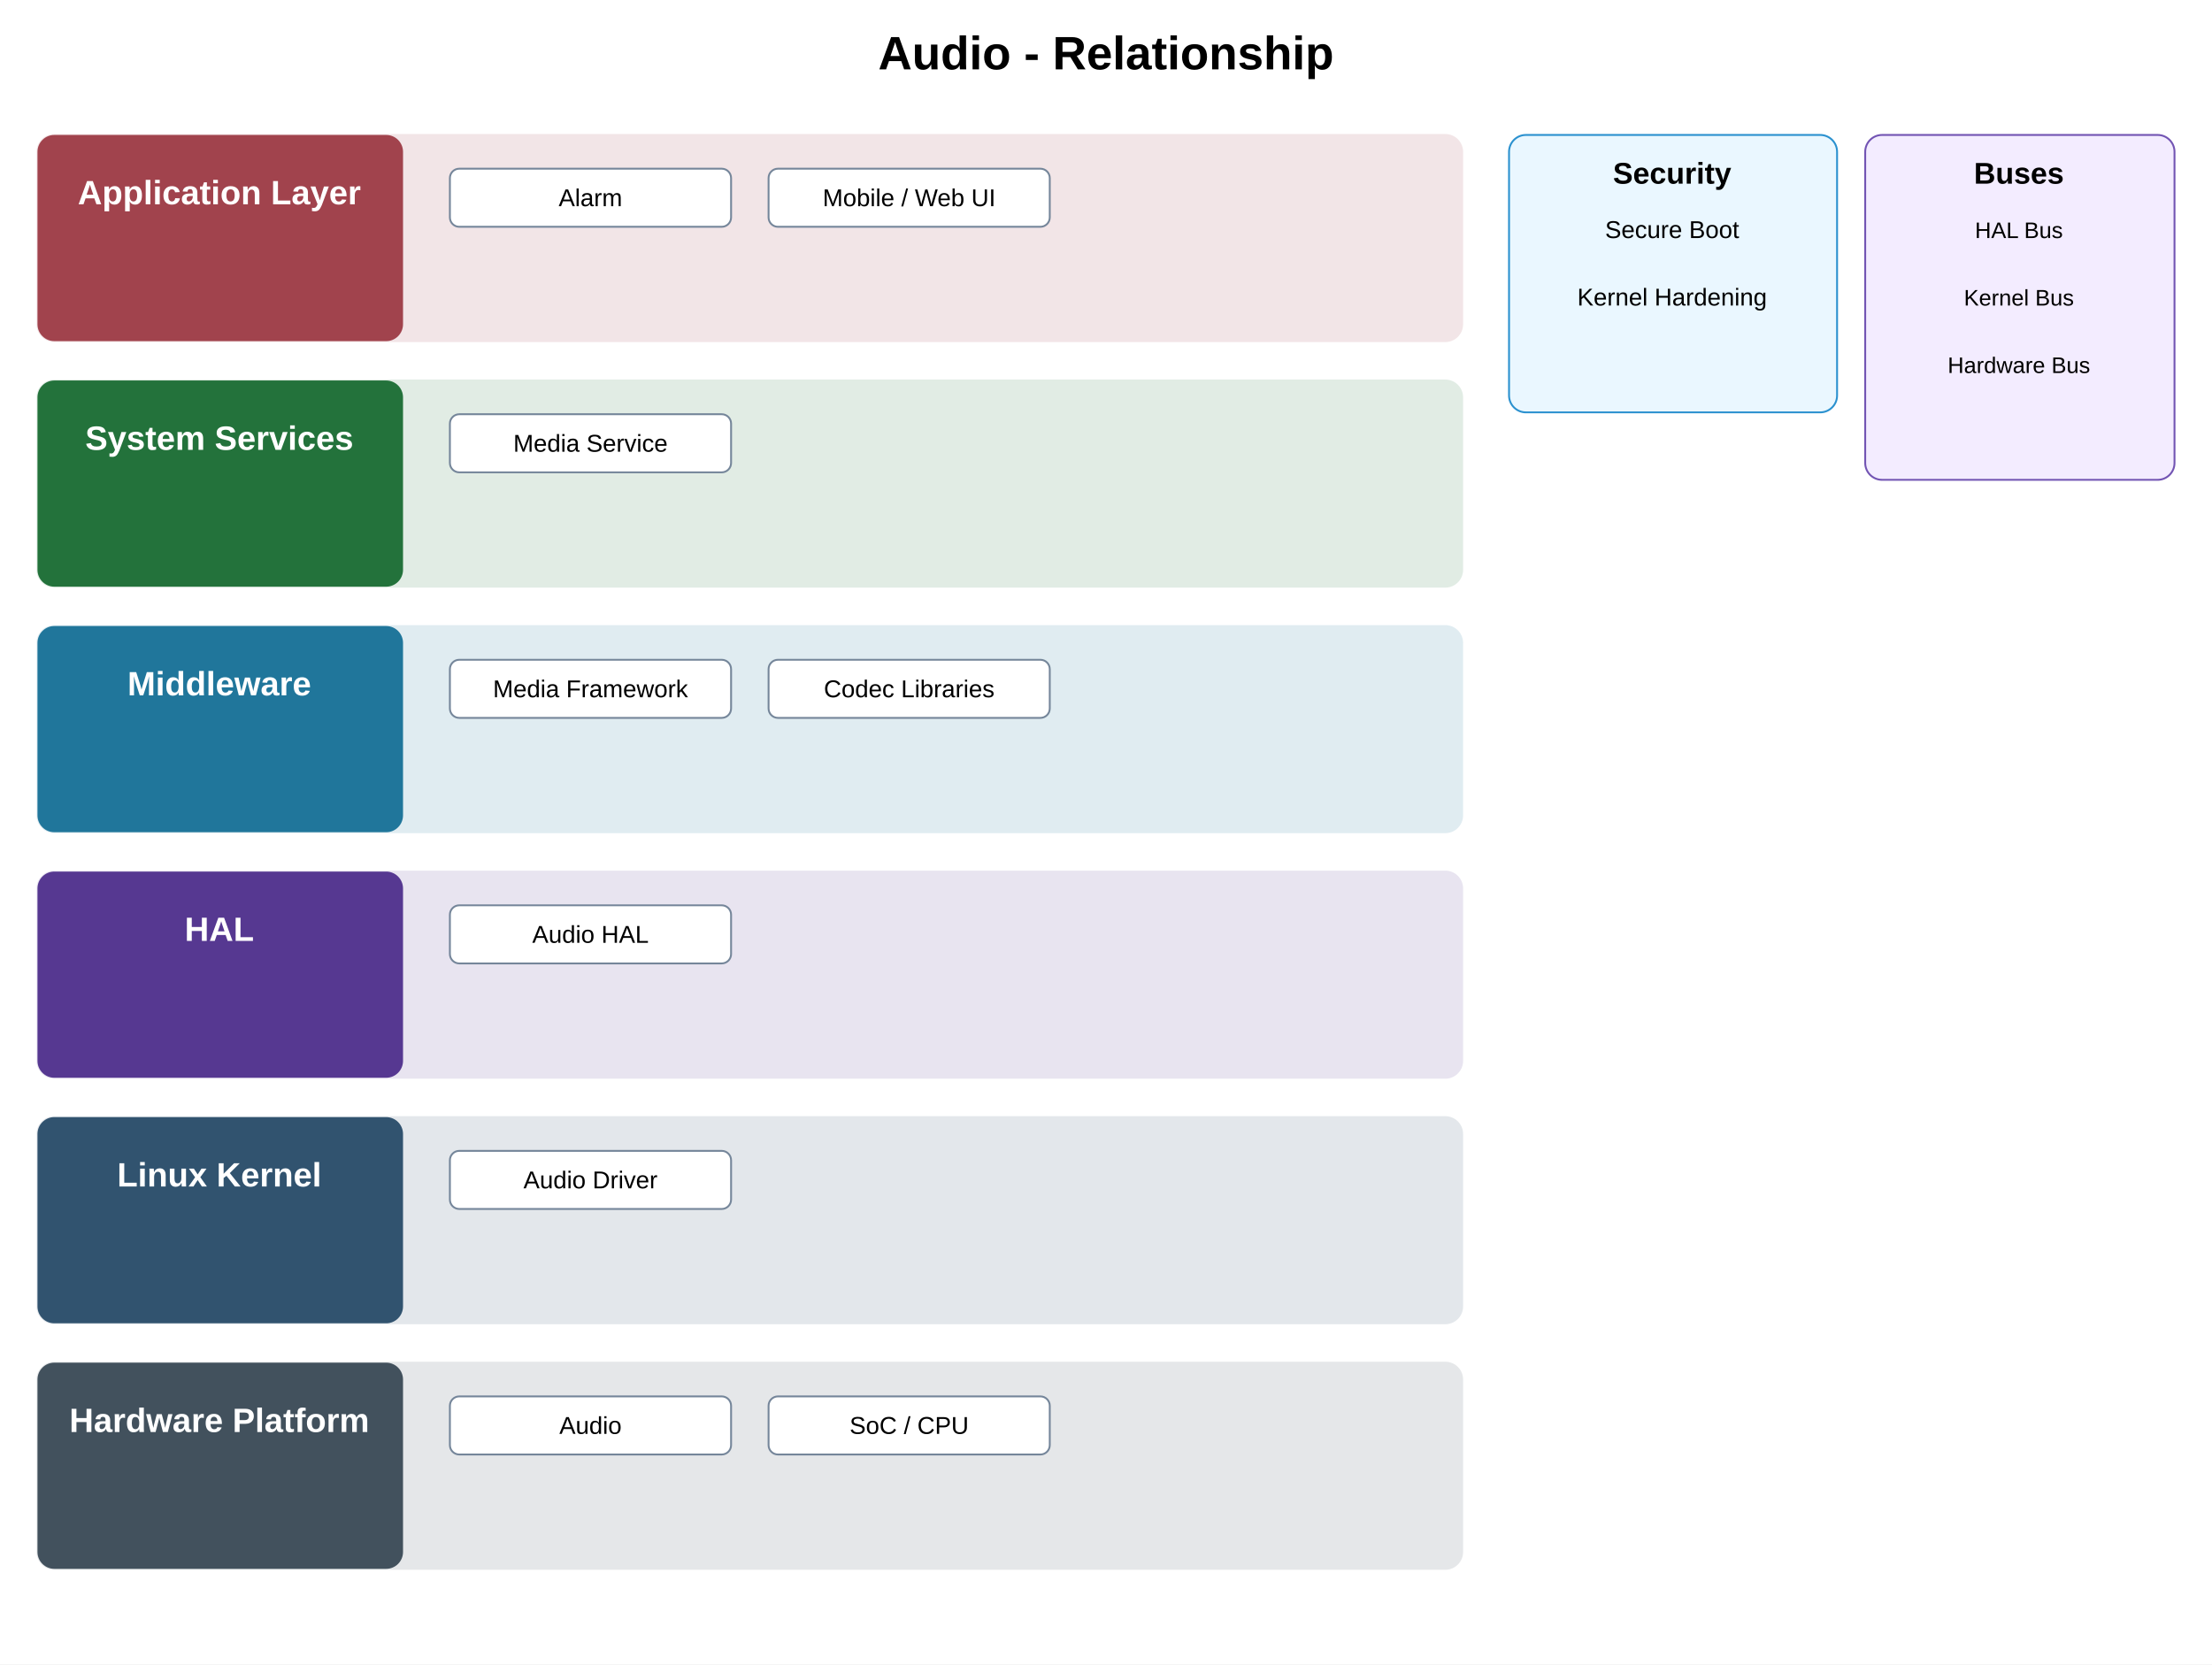
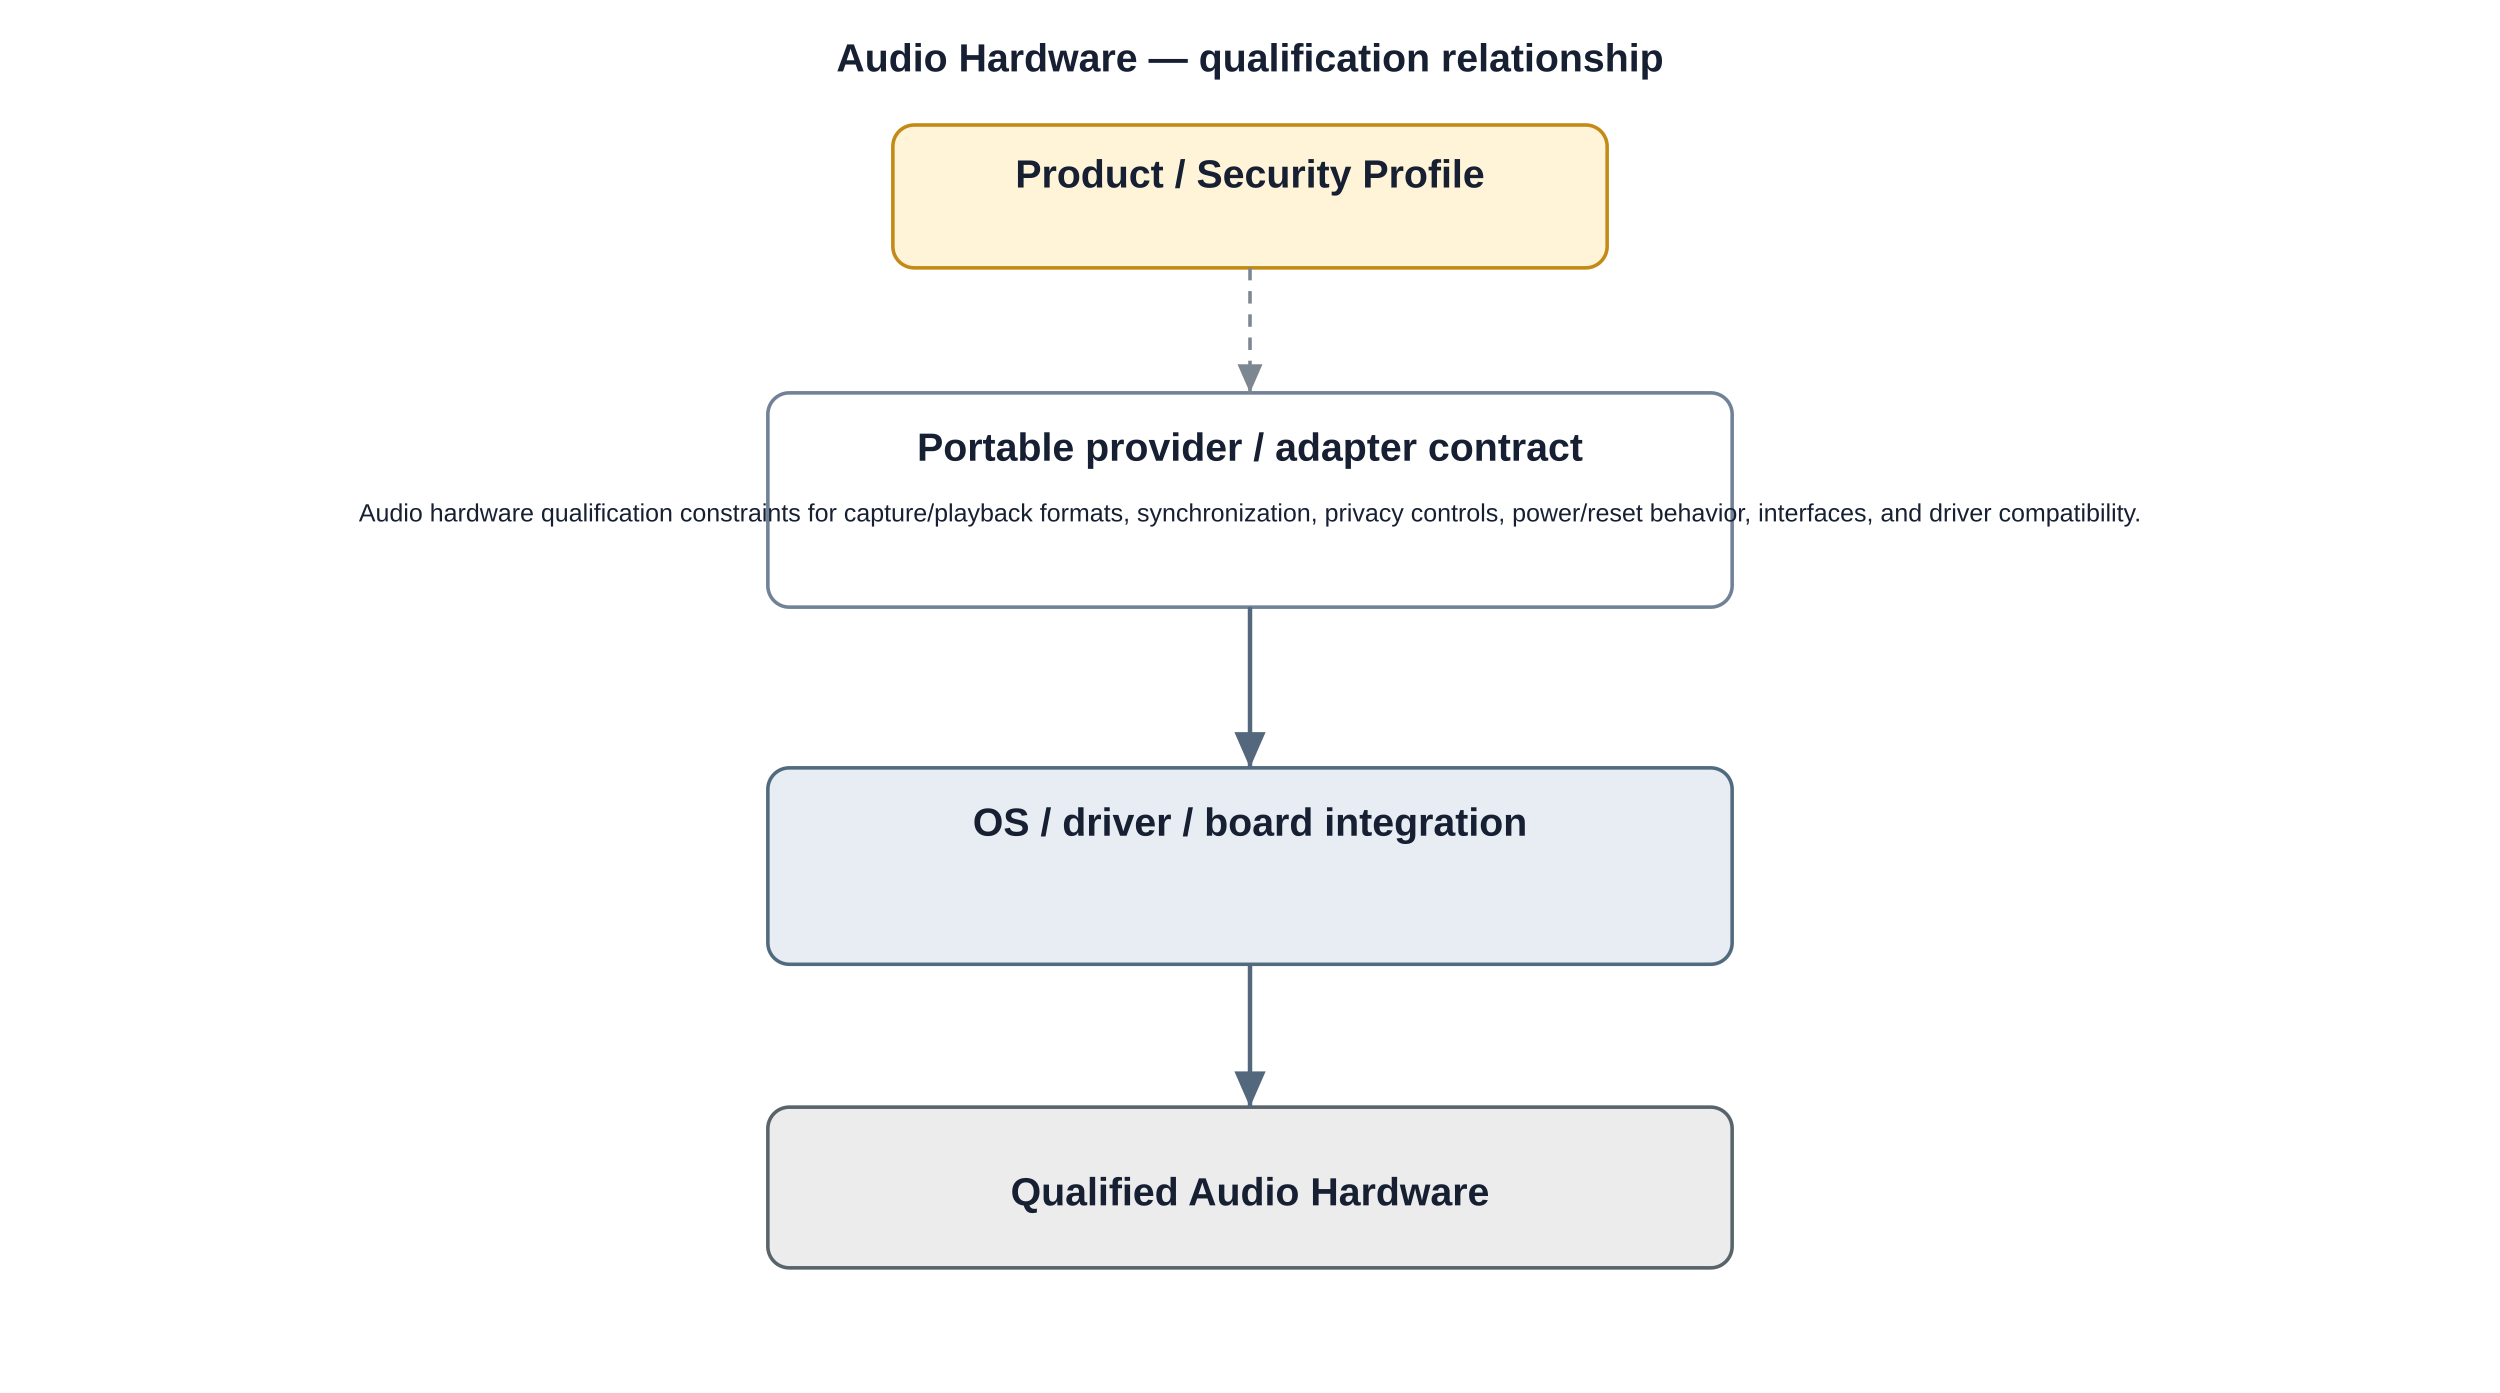
- <svg xmlns="http://www.w3.org/2000/svg" width="1180" height="888">
-   <rect width="100%" height="100%" fill="white" />
-   <text x="590" y="37" font-family="Arial" font-size="25" font-weight="bold" text-anchor="middle">Audio - Relationship</text>
-   <rect x="20" y="72" width="760" height="110" rx="9" fill="#a1434d" opacity=".14" stroke="#a1434d" />
-   <rect x="20" y="72" width="195" height="110" rx="9" fill="#a1434d" />
-   <text x="117" y="109" font-family="Arial" font-size="18" font-weight="bold" fill="white" text-anchor="middle">Application Layer</text>
-   <rect x="240" y="90" width="150" height="31" rx="5" fill="white" stroke="#75869a" />
-   <text x="315" y="110" font-family="Arial" font-size="13" text-anchor="middle">Alarm</text>
-   <rect x="410" y="90" width="150" height="31" rx="5" fill="white" stroke="#75869a" />
-   <text x="485" y="110" font-family="Arial" font-size="13" text-anchor="middle">Mobile / Web UI</text>
-   <rect x="20" y="203" width="760" height="110" rx="9" fill="#23723b" opacity=".14" stroke="#23723b" />
-   <rect x="20" y="203" width="195" height="110" rx="9" fill="#23723b" />
-   <text x="117" y="240" font-family="Arial" font-size="18" font-weight="bold" fill="white" text-anchor="middle">System Services</text>
-   <rect x="240" y="221" width="150" height="31" rx="5" fill="white" stroke="#75869a" />
-   <text x="315" y="241" font-family="Arial" font-size="13" text-anchor="middle">Media Service</text>
-   <rect x="20" y="334" width="760" height="110" rx="9" fill="#20769b" opacity=".14" stroke="#20769b" />
-   <rect x="20" y="334" width="195" height="110" rx="9" fill="#20769b" />
-   <text x="117" y="371" font-family="Arial" font-size="18" font-weight="bold" fill="white" text-anchor="middle">Middleware</text>
-   <rect x="240" y="352" width="150" height="31" rx="5" fill="white" stroke="#75869a" />
-   <text x="315" y="372" font-family="Arial" font-size="13" text-anchor="middle">Media Framework</text>
-   <rect x="410" y="352" width="150" height="31" rx="5" fill="white" stroke="#75869a" />
-   <text x="485" y="372" font-family="Arial" font-size="13" text-anchor="middle">Codec Libraries</text>
-   <rect x="20" y="465" width="760" height="110" rx="9" fill="#563891" opacity=".14" stroke="#563891" />
-   <rect x="20" y="465" width="195" height="110" rx="9" fill="#563891" />
-   <text x="117" y="502" font-family="Arial" font-size="18" font-weight="bold" fill="white" text-anchor="middle">HAL</text>
-   <rect x="240" y="483" width="150" height="31" rx="5" fill="white" stroke="#75869a" />
-   <text x="315" y="503" font-family="Arial" font-size="13" text-anchor="middle">Audio HAL</text>
-   <rect x="20" y="596" width="760" height="110" rx="9" fill="#31536f" opacity=".14" stroke="#31536f" />
-   <rect x="20" y="596" width="195" height="110" rx="9" fill="#31536f" />
-   <text x="117" y="633" font-family="Arial" font-size="18" font-weight="bold" fill="white" text-anchor="middle">Linux Kernel</text>
-   <rect x="240" y="614" width="150" height="31" rx="5" fill="white" stroke="#75869a" />
-   <text x="315" y="634" font-family="Arial" font-size="13" text-anchor="middle">Audio Driver</text>
-   <rect x="20" y="727" width="760" height="110" rx="9" fill="#42515d" opacity=".14" stroke="#42515d" />
-   <rect x="20" y="727" width="195" height="110" rx="9" fill="#42515d" />
-   <text x="117" y="764" font-family="Arial" font-size="18" font-weight="bold" fill="white" text-anchor="middle">Hardware Platform</text>
-   <rect x="240" y="745" width="150" height="31" rx="5" fill="white" stroke="#75869a" />
-   <text x="315" y="765" font-family="Arial" font-size="13" text-anchor="middle">Audio</text>
-   <rect x="410" y="745" width="150" height="31" rx="5" fill="white" stroke="#75869a" />
-   <text x="485" y="765" font-family="Arial" font-size="13" text-anchor="middle">SoC / CPU</text>
-   <rect x="805" y="72" width="175" height="148" rx="9" fill="#eaf7ff" stroke="#2b91cf" />
-   <text x="892" y="98" font-family="Arial" font-size="16" font-weight="bold" text-anchor="middle">Security</text>
-   <text x="892" y="127" font-family="Arial" font-size="13" text-anchor="middle">Secure Boot</text>
-   <text x="892" y="163" font-family="Arial" font-size="13" text-anchor="middle">Kernel Hardening</text>
-   <rect x="995" y="72" width="165" height="184" rx="9" fill="#f3ecff" stroke="#7254b3" />
-   <text x="1077" y="98" font-family="Arial" font-size="16" font-weight="bold" text-anchor="middle">Buses</text>
-   <text x="1077" y="127" font-family="Arial" font-size="12" text-anchor="middle">HAL Bus</text>
-   <text x="1077" y="163" font-family="Arial" font-size="12" text-anchor="middle">Kernel Bus</text>
-   <text x="1077" y="199" font-family="Arial" font-size="12" text-anchor="middle">Hardware Bus</text>
+ <svg xmlns="http://www.w3.org/2000/svg" width="1400" height="780">
+   <defs>
+     <style>text{font-family:Arial;fill:#172033}.h{font-size:22px;font-weight:bold}.t{font-size:14px}.p{fill:#fff4d8;stroke:#c38a17;stroke-width:2}.ct{fill:white;stroke:#718297;stroke-width:2}.os{fill:#e7edf2;stroke:#526a7e;stroke-width:2}.hw{fill:#ececec;stroke:#59636a;stroke-width:2}.a{stroke:#53677d;stroke-width:2.5;fill:none;marker-end:url(#a)}.o{stroke:#7d8791;stroke-width:2;stroke-dasharray:7 6;fill:none;marker-end:url(#o)}</style>
+     <marker id="a" markerWidth="10" markerHeight="10" refX="8" refY="3.5" orient="auto">
+       <polygon points="0 0,8 3.5,0 7" fill="#53677d" />
+     </marker>
+     <marker id="o" markerWidth="10" markerHeight="10" refX="8" refY="3.5" orient="auto">
+       <polygon points="0 0,8 3.5,0 7" fill="#7d8791" />
+     </marker>
+   </defs>
+   <rect width="1400" height="780" fill="white" />
+   <text x="700" y="40" class="h" text-anchor="middle">Audio Hardware — qualification relationship</text>
+   <rect x="500" y="70" width="400" height="80" rx="12" class="p" />
+   <text x="700" y="105" class="h" text-anchor="middle">Product / Security Profile</text>
+   <rect x="430" y="220" width="540" height="120" rx="12" class="ct" />
+   <text x="700" y="258" class="h" text-anchor="middle">Portable provider / adapter contract</text>
+   <text x="700" y="292" class="t" text-anchor="middle">Audio hardware qualification constraints for capture/playback formats, synchronization, privacy controls, power/reset behavior, interfaces, and driver compatibility.</text>
+   <rect x="430" y="430" width="540" height="110" rx="12" class="os" />
+   <text x="700" y="468" class="h" text-anchor="middle">OS / driver / board integration</text>
+   <rect x="430" y="620" width="540" height="90" rx="12" class="hw" />
+   <text x="700" y="675" class="h" text-anchor="middle">Qualified Audio Hardware</text>
+   <path d="M700 150 L700 220" class="o" />
+   <path d="M700 340 L700 430" class="a" />
+   <path d="M700 540 L700 620" class="a" />
</svg>
